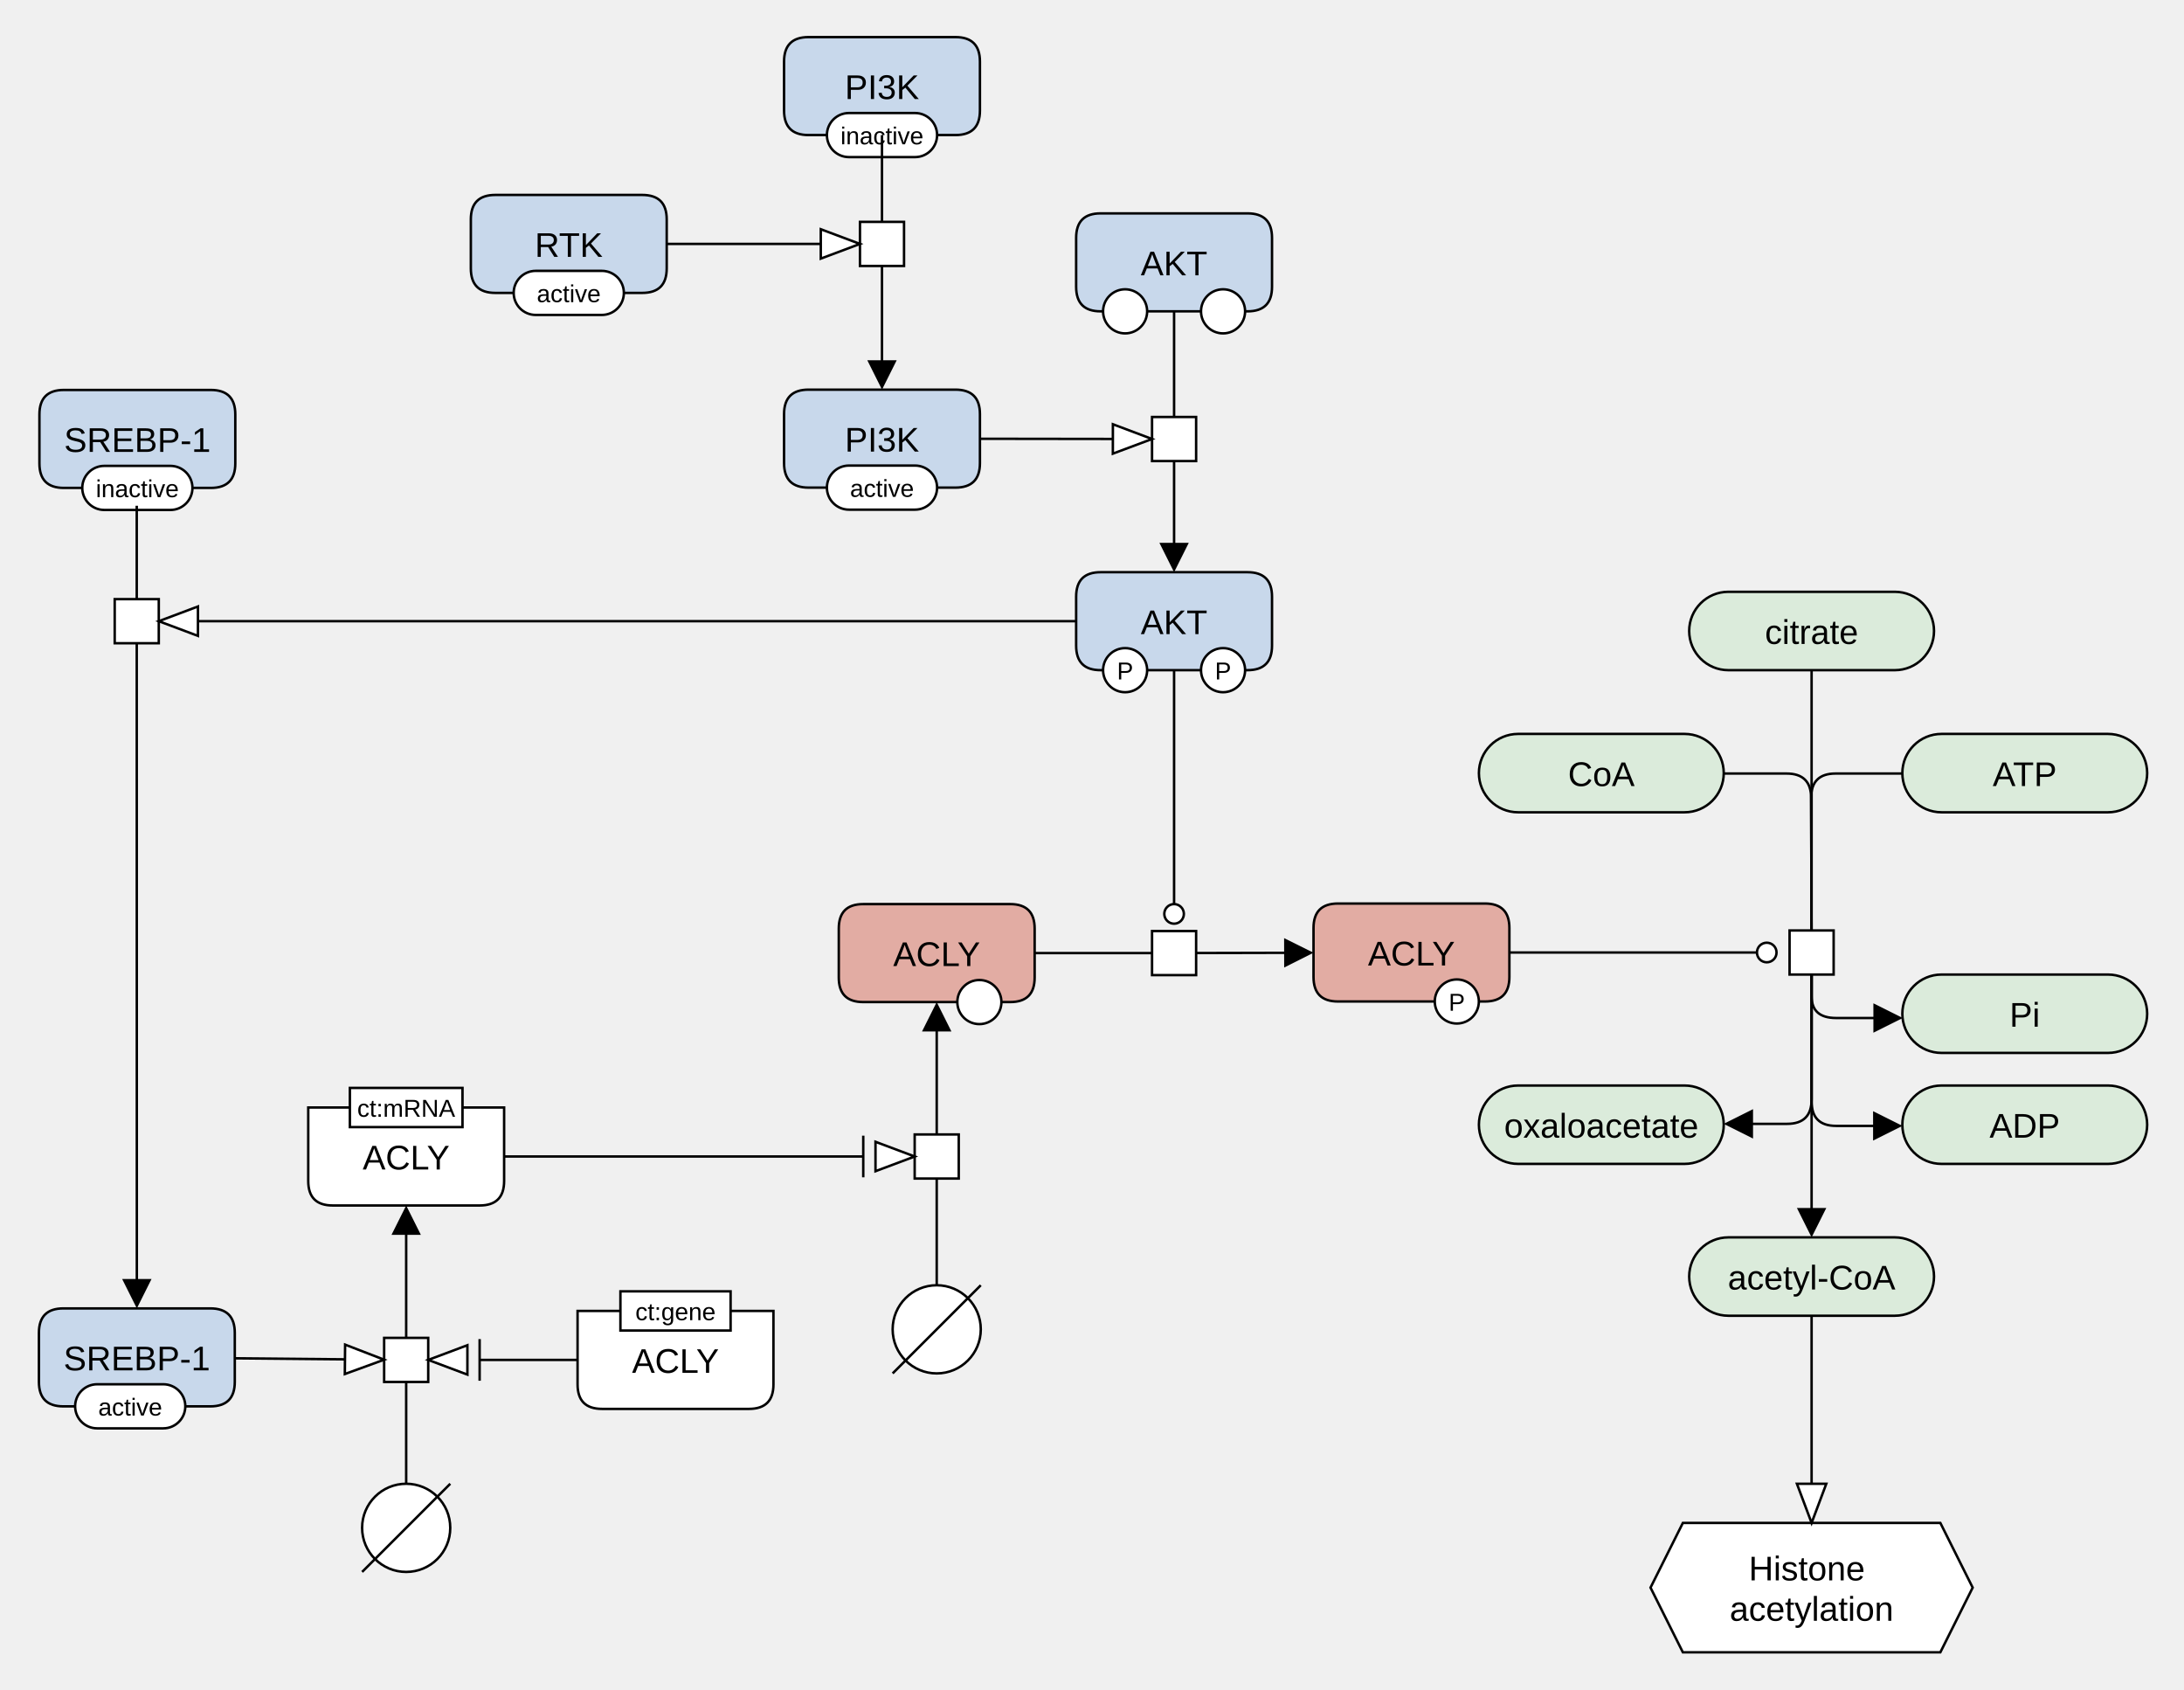
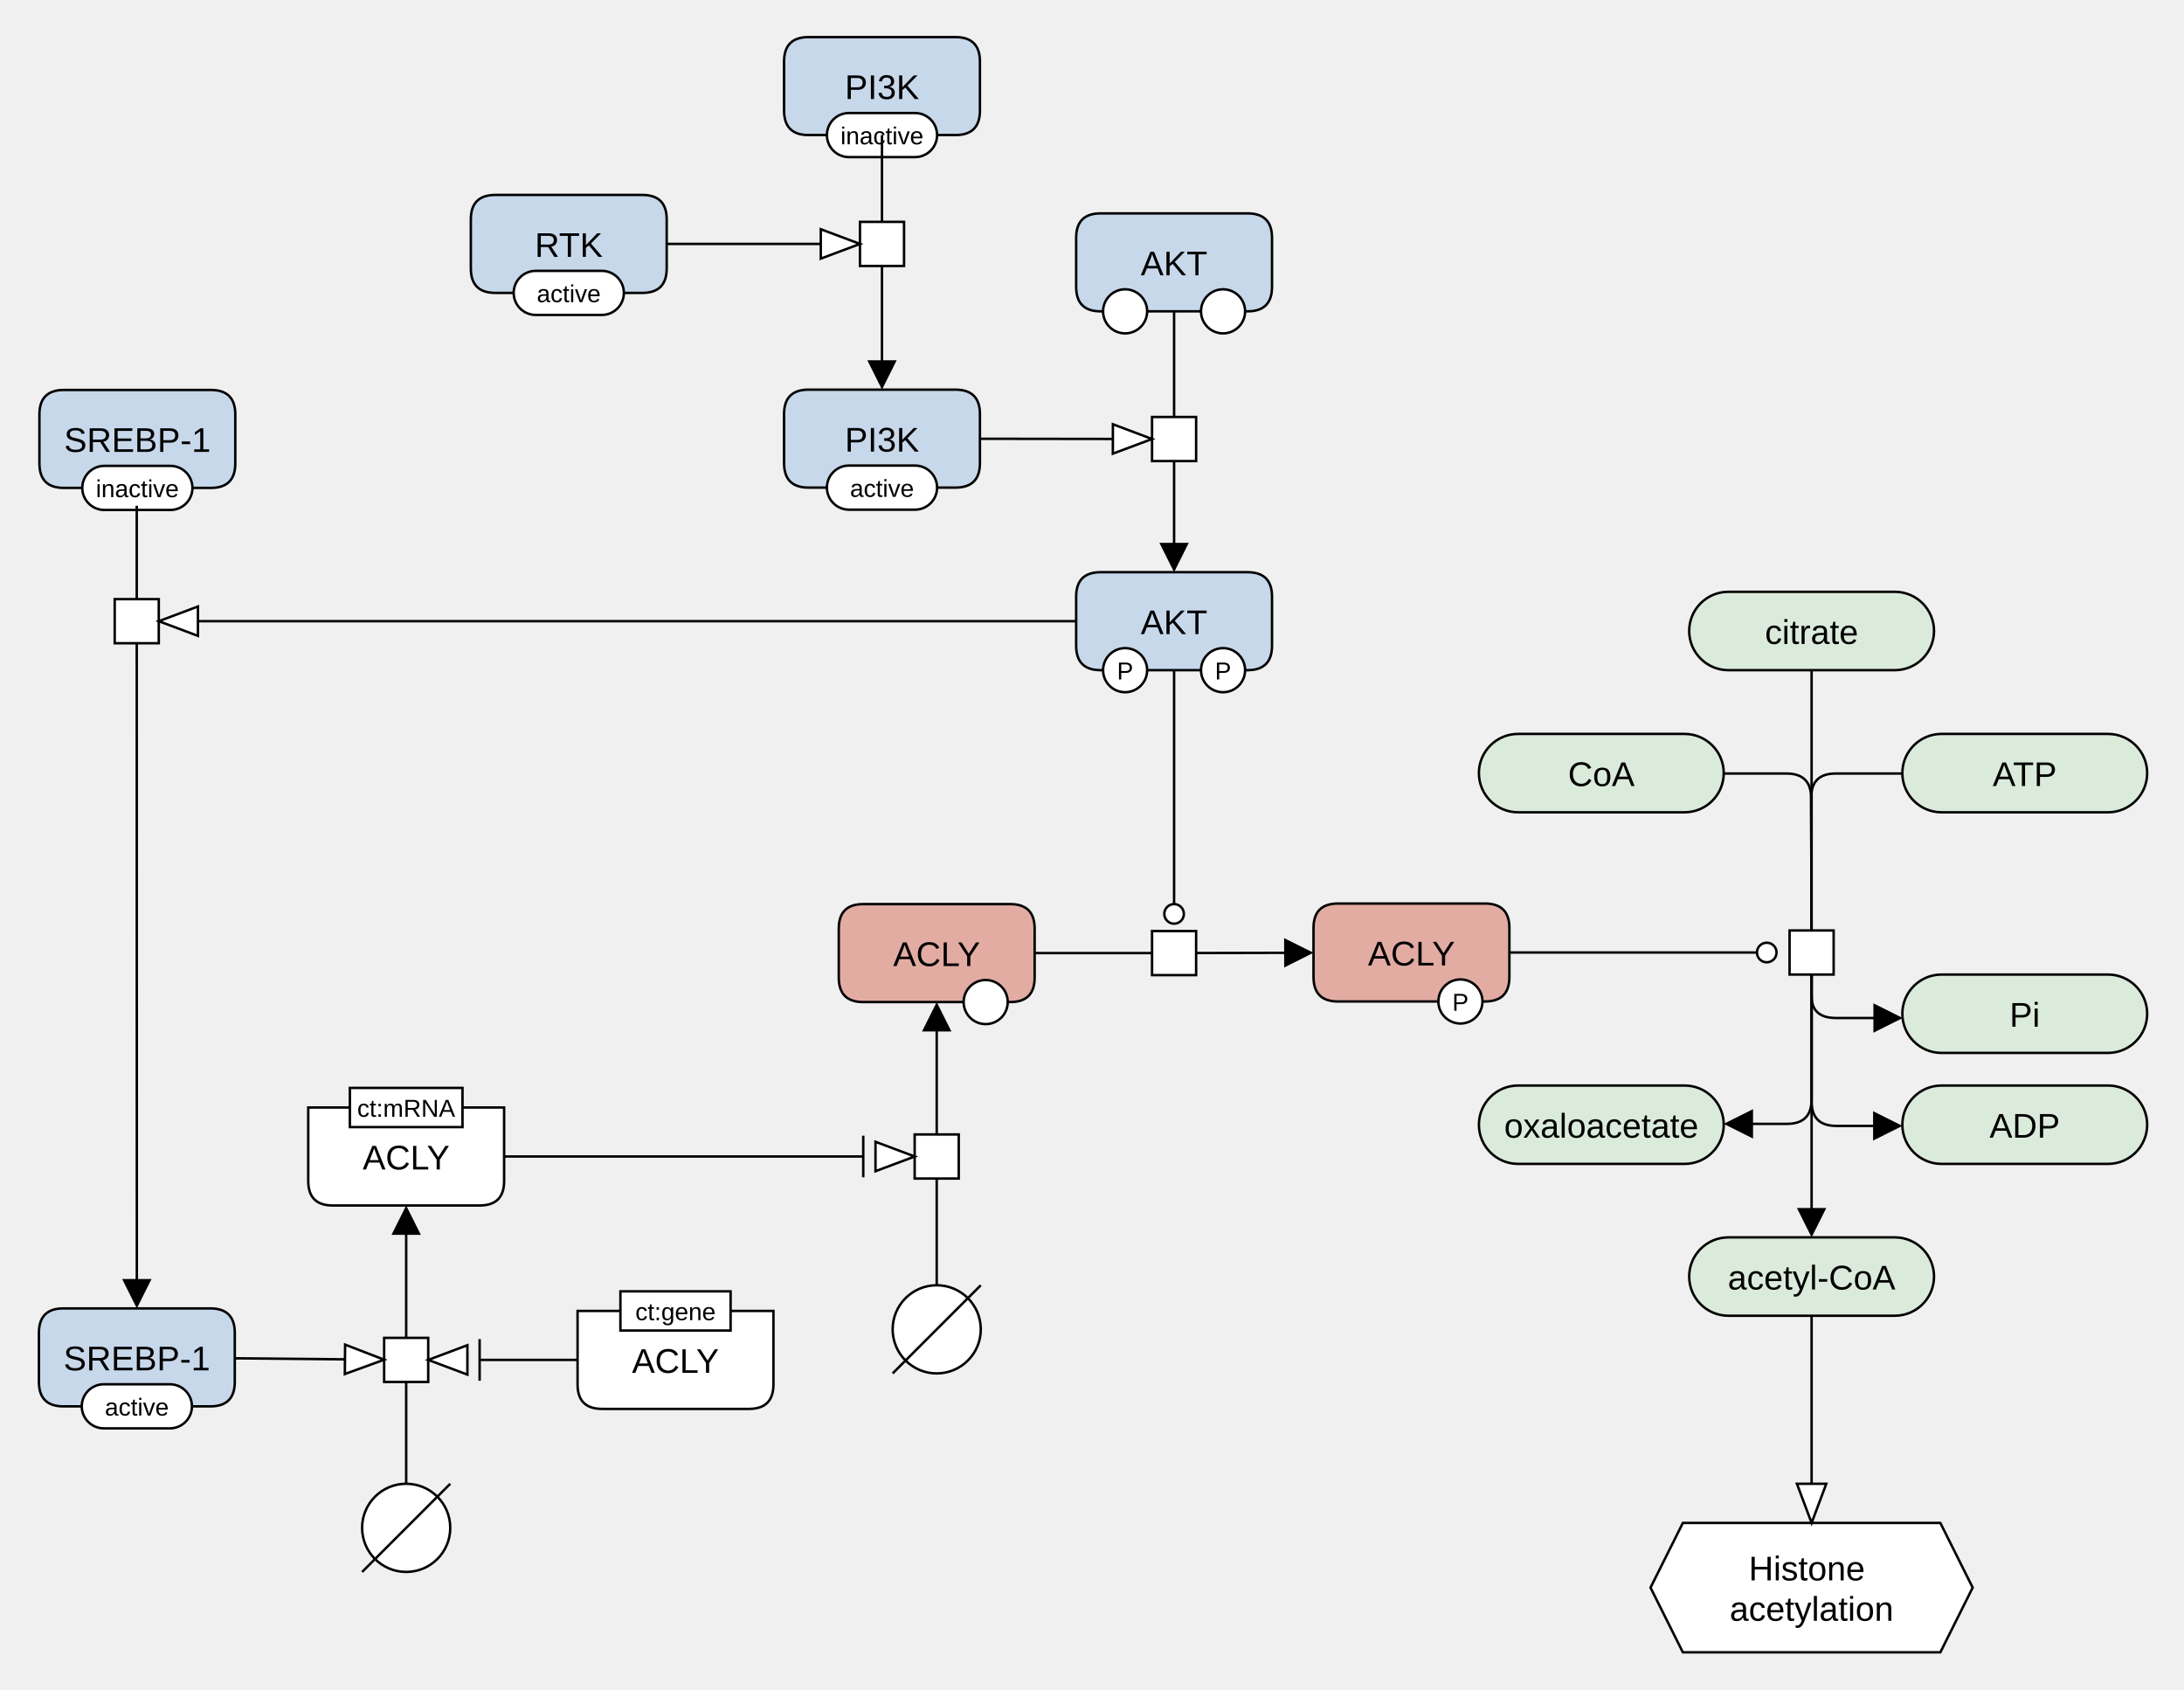
<svg xmlns="http://www.w3.org/2000/svg" width="892" height="690" viewBox="0 0 892 690" stroke-linecap="butt" stroke-miterlimit="10">
  <g transform="translate(884,230)">
    <path d="M-194.096 27.64 C-194.096 18.803 -186.933 11.64 -178.096 11.64 L-110.096 11.64 C-101.26 11.64 -94.096 18.803 -94.096 27.64 L-94.096 27.64 C-94.096 36.477 -101.26 43.64 -110.096 43.64 L-178.096 43.64 C-186.933 43.64 -194.096 36.477 -194.096 27.64 Z" fill="#DBEBDB" stroke="none" />
    <path d="M-194.096 27.64 C-194.096 18.803 -186.933 11.64 -178.096 11.64 L-110.096 11.64 C-101.26 11.64 -94.096 18.803 -94.096 27.64 L-94.096 27.64 C-94.096 36.477 -101.26 43.64 -110.096 43.64 L-178.096 43.64 C-186.933 43.64 -194.096 36.477 -194.096 27.64 Z" fill="none" stroke="#000000" />
    <text x="-144.096" y="32.931" text-anchor="middle" font-family="'Dialog', Arial, Helvetica, sans-serif" font-size="14" fill="#000000" stroke="none" xml:space="preserve">citrate</text>
    <path d="M-194.096 291.235 C-194.096 282.399 -186.933 275.235 -178.096 275.235 L-110.096 275.235 C-101.26 275.235 -94.096 282.399 -94.096 291.235 L-94.096 291.235 C-94.096 300.072 -101.26 307.235 -110.096 307.235 L-178.096 307.235 C-186.933 307.235 -194.096 300.072 -194.096 291.235 Z" fill="#DBEBDB" stroke="none" />
    <path d="M-194.096 291.235 C-194.096 282.399 -186.933 275.235 -178.096 275.235 L-110.096 275.235 C-101.26 275.235 -94.096 282.399 -94.096 291.235 L-94.096 291.235 C-94.096 300.072 -101.26 307.235 -110.096 307.235 L-178.096 307.235 C-186.933 307.235 -194.096 300.072 -194.096 291.235 Z" fill="none" stroke="#000000" />
    <text x="-144.096" y="296.527" text-anchor="middle" font-family="'Dialog', Arial, Helvetica, sans-serif" font-size="14" fill="#000000" stroke="none" xml:space="preserve">acetyl-CoA</text>
    <path d="M-279.979 229.235 C-279.979 220.399 -272.816 213.235 -263.979 213.235 L-195.979 213.235 C-187.142 213.235 -179.979 220.399 -179.979 229.235 L-179.979 229.235 C-179.979 238.072 -187.142 245.235 -195.979 245.235 L-263.979 245.235 C-272.816 245.235 -279.979 238.072 -279.979 229.235 Z" fill="#DBEBDB" stroke="none" />
    <path d="M-279.979 229.235 C-279.979 220.399 -272.816 213.235 -263.979 213.235 L-195.979 213.235 C-187.142 213.235 -179.979 220.399 -179.979 229.235 L-179.979 229.235 C-179.979 238.072 -187.142 245.235 -195.979 245.235 L-263.979 245.235 C-272.816 245.235 -279.979 238.072 -279.979 229.235 Z" fill="none" stroke="#000000" />
    <text x="-229.979" y="234.527" text-anchor="middle" font-family="'Dialog', Arial, Helvetica, sans-serif" font-size="14" fill="#000000" stroke="none" xml:space="preserve">oxaloacetate</text>
    <path d="M-153.096 149.922 L-135.096 149.922 L-135.096 167.922 L-153.096 167.922 Z" fill="#FFFFFF" stroke="none" />
    <path d="M-153.096 149.922 L-135.096 149.922 L-135.096 167.922 L-153.096 167.922 Z" fill="none" stroke="#000000" />
    <path d="M-347.527 148.922 Q-347.527 138.922 -337.527 138.922 L-277.527 138.922 Q-267.527 138.922 -267.527 148.922 L-267.527 168.922 Q-267.527 178.922 -277.527 178.922 L-337.527 178.922 Q-347.527 178.922 -347.527 168.922 Z" fill="#E2ACA3" stroke="none" />
    <path d="M-347.527 148.922 Q-347.527 138.922 -337.527 138.922 L-277.527 138.922 Q-267.527 138.922 -267.527 148.922 L-267.527 168.922 Q-267.527 178.922 -277.527 178.922 L-337.527 178.922 Q-347.527 178.922 -347.527 168.922 Z" fill="none" stroke="#000000" />
    <text x="-307.527" y="164.213" text-anchor="middle" font-family="'Dialog', Arial, Helvetica, sans-serif" font-size="14" fill="#000000" stroke="none" xml:space="preserve">ACLY</text>
-     <path d="M-298 178.922 C-298 173.951 -293.971 169.922 -289 169.922 L-289 169.922 C-284.029 169.922 -280 173.951 -280 178.922 L-280 178.922 C-280 183.893 -284.029 187.922 -289 187.922 L-289 187.922 C-293.971 187.922 -298 183.893 -298 178.922 Z" fill="#FFFFFF" stroke="none" />
-     <path d="M-298 178.922 C-298 173.951 -293.971 169.922 -289 169.922 L-289 169.922 C-284.029 169.922 -280 173.951 -280 178.922 L-280 178.922 C-280 183.893 -284.029 187.922 -289 187.922 L-289 187.922 C-293.971 187.922 -298 183.893 -298 178.922 Z" fill="none" stroke="#000000" />
-     <text x="-289" y="182.701" text-anchor="middle" font-family="'Dialog', Arial, Helvetica, sans-serif" font-size="10" fill="#000000" stroke="none" xml:space="preserve">P</text>
+     <path d="M-296.527 178.922 C-296.527 173.951 -292.498 169.922 -287.527 169.922 L-287.527 169.922 C-282.556 169.922 -278.527 173.951 -278.527 178.922 L-278.527 178.922 C-278.527 183.893 -282.556 187.922 -287.527 187.922 L-287.527 187.922 C-292.498 187.922 -296.527 183.893 -296.527 178.922 Z" fill="#FFFFFF" stroke="none" />
+     <path d="M-296.527 178.922 C-296.527 173.951 -292.498 169.922 -287.527 169.922 L-287.527 169.922 C-282.556 169.922 -278.527 173.951 -278.527 178.922 L-278.527 178.922 C-278.527 183.893 -282.556 187.922 -287.527 187.922 L-287.527 187.922 C-292.498 187.922 -296.527 183.893 -296.527 178.922 Z" fill="none" stroke="#000000" />
+     <text x="-287.527" y="182.701" text-anchor="middle" font-family="'Dialog', Arial, Helvetica, sans-serif" font-size="10" fill="#000000" stroke="none" xml:space="preserve">P</text>
    <path d="M-541.423 149.157 Q-541.423 139.157 -531.423 139.157 L-471.423 139.157 Q-461.423 139.157 -461.423 149.157 L-461.423 169.157 Q-461.423 179.157 -471.423 179.157 L-531.423 179.157 Q-541.423 179.157 -541.423 169.157 Z" fill="#E2ACA3" stroke="none" />
    <path d="M-541.423 149.157 Q-541.423 139.157 -531.423 139.157 L-471.423 139.157 Q-461.423 139.157 -461.423 149.157 L-461.423 169.157 Q-461.423 179.157 -471.423 179.157 L-531.423 179.157 Q-541.423 179.157 -541.423 169.157 Z" fill="none" stroke="#000000" />
    <text x="-501.423" y="164.448" text-anchor="middle" font-family="'Dialog', Arial, Helvetica, sans-serif" font-size="14" fill="#000000" stroke="none" xml:space="preserve">ACLY</text>
-     <path d="M-493 179.157 C-493 174.186 -488.971 170.157 -484 170.157 L-484 170.157 C-479.029 170.157 -475 174.186 -475 179.157 L-475 179.157 C-475 184.128 -479.029 188.157 -484 188.157 L-484 188.157 C-488.971 188.157 -493 184.128 -493 179.157 Z" fill="#FFFFFF" stroke="none" />
-     <path d="M-493 179.157 C-493 174.186 -488.971 170.157 -484 170.157 L-484 170.157 C-479.029 170.157 -475 174.186 -475 179.157 L-475 179.157 C-475 184.128 -479.029 188.157 -484 188.157 L-484 188.157 C-488.971 188.157 -493 184.128 -493 179.157 Z" fill="none" stroke="#000000" />
+     <path d="M-490.423 179.157 C-490.423 174.186 -486.394 170.157 -481.423 170.157 L-481.423 170.157 C-476.453 170.157 -472.423 174.186 -472.423 179.157 L-472.423 179.157 C-472.423 184.128 -476.453 188.157 -481.423 188.157 L-481.423 188.157 C-486.394 188.157 -490.423 184.128 -490.423 179.157 Z" fill="#FFFFFF" stroke="none" />
+     <path d="M-490.423 179.157 C-490.423 174.186 -486.394 170.157 -481.423 170.157 L-481.423 170.157 C-476.453 170.157 -472.423 174.186 -472.423 179.157 L-472.423 179.157 C-472.423 184.128 -476.453 188.157 -481.423 188.157 L-481.423 188.157 C-486.394 188.157 -490.423 184.128 -490.423 179.157 Z" fill="none" stroke="#000000" />
    <path d="M-413.475 150.157 L-395.475 150.157 L-395.475 168.157 L-413.475 168.157 Z" fill="#FFFFFF" stroke="none" />
    <path d="M-413.475 150.157 L-395.475 150.157 L-395.475 168.157 L-413.475 168.157 Z" fill="none" stroke="#000000" />
    <path d="M-444.475 13.64 Q-444.475 3.64 -434.475 3.64 L-374.475 3.64 Q-364.475 3.64 -364.475 13.64 L-364.475 33.64 Q-364.475 43.64 -374.475 43.64 L-434.475 43.64 Q-444.475 43.64 -444.475 33.64 Z" fill="#C8D8EB" stroke="none" />
    <path d="M-444.475 13.64 Q-444.475 3.64 -434.475 3.64 L-374.475 3.64 Q-364.475 3.64 -364.475 13.64 L-364.475 33.64 Q-364.475 43.64 -374.475 43.64 L-434.475 43.64 Q-444.475 43.64 -444.475 33.64 Z" fill="none" stroke="#000000" />
    <text x="-404.475" y="28.931" text-anchor="middle" font-family="'Dialog', Arial, Helvetica, sans-serif" font-size="14" fill="#000000" stroke="none" xml:space="preserve">AKT</text>
    <path d="M-433.475 43.64 C-433.475 38.669 -429.446 34.64 -424.475 34.64 L-424.475 34.64 C-419.505 34.64 -415.475 38.669 -415.475 43.64 L-415.475 43.64 C-415.475 48.611 -419.505 52.64 -424.475 52.64 L-424.475 52.64 C-429.446 52.64 -433.475 48.611 -433.475 43.64 Z" fill="#FFFFFF" stroke="none" />
    <path d="M-433.475 43.64 C-433.475 38.669 -429.446 34.64 -424.475 34.64 L-424.475 34.64 C-419.505 34.64 -415.475 38.669 -415.475 43.64 L-415.475 43.64 C-415.475 48.611 -419.505 52.64 -424.475 52.64 L-424.475 52.64 C-429.446 52.64 -433.475 48.611 -433.475 43.64 Z" fill="none" stroke="#000000" />
    <text x="-424.475" y="47.42" text-anchor="middle" font-family="'Dialog', Arial, Helvetica, sans-serif" font-size="10" fill="#000000" stroke="none" xml:space="preserve">P</text>
    <path d="M-393.475 43.64 C-393.475 38.669 -389.446 34.64 -384.475 34.64 L-384.475 34.64 C-379.505 34.64 -375.475 38.669 -375.475 43.64 L-375.475 43.64 C-375.475 48.611 -379.505 52.64 -384.475 52.64 L-384.475 52.64 C-389.446 52.64 -393.475 48.611 -393.475 43.64 Z" fill="#FFFFFF" stroke="none" />
    <path d="M-393.475 43.64 C-393.475 38.669 -389.446 34.64 -384.475 34.64 L-384.475 34.64 C-379.505 34.64 -375.475 38.669 -375.475 43.64 L-375.475 43.64 C-375.475 48.611 -379.505 52.64 -384.475 52.64 L-384.475 52.64 C-389.446 52.64 -393.475 48.611 -393.475 43.64 Z" fill="none" stroke="#000000" />
    <text x="-384.475" y="47.42" text-anchor="middle" font-family="'Dialog', Arial, Helvetica, sans-serif" font-size="10" fill="#000000" stroke="none" xml:space="preserve">P</text>
    <path d="M-444.475 -132.876 Q-444.475 -142.876 -434.475 -142.876 L-374.475 -142.876 Q-364.475 -142.876 -364.475 -132.876 L-364.475 -112.876 Q-364.475 -102.876 -374.475 -102.876 L-434.475 -102.876 Q-444.475 -102.876 -444.475 -112.876 Z" fill="#C8D8EB" stroke="none" />
    <path d="M-444.475 -132.876 Q-444.475 -142.876 -434.475 -142.876 L-374.475 -142.876 Q-364.475 -142.876 -364.475 -132.876 L-364.475 -112.876 Q-364.475 -102.876 -374.475 -102.876 L-434.475 -102.876 Q-444.475 -102.876 -444.475 -112.876 Z" fill="none" stroke="#000000" />
    <text x="-404.475" y="-117.585" text-anchor="middle" font-family="'Dialog', Arial, Helvetica, sans-serif" font-size="14" fill="#000000" stroke="none" xml:space="preserve">AKT</text>
    <path d="M-433.475 -102.876 C-433.475 -107.847 -429.446 -111.876 -424.475 -111.876 L-424.475 -111.876 C-419.505 -111.876 -415.475 -107.847 -415.475 -102.876 L-415.475 -102.876 C-415.475 -97.906 -419.505 -93.876 -424.475 -93.876 L-424.475 -93.876 C-429.446 -93.876 -433.475 -97.906 -433.475 -102.876 Z" fill="#FFFFFF" stroke="none" />
    <path d="M-433.475 -102.876 C-433.475 -107.847 -429.446 -111.876 -424.475 -111.876 L-424.475 -111.876 C-419.505 -111.876 -415.475 -107.847 -415.475 -102.876 L-415.475 -102.876 C-415.475 -97.906 -419.505 -93.876 -424.475 -93.876 L-424.475 -93.876 C-429.446 -93.876 -433.475 -97.906 -433.475 -102.876 Z" fill="none" stroke="#000000" />
    <path d="M-393.475 -102.876 C-393.475 -107.847 -389.446 -111.876 -384.475 -111.876 L-384.475 -111.876 C-379.505 -111.876 -375.475 -107.847 -375.475 -102.876 L-375.475 -102.876 C-375.475 -97.906 -379.505 -93.876 -384.475 -93.876 L-384.475 -93.876 C-389.446 -93.876 -393.475 -97.906 -393.475 -102.876 Z" fill="#FFFFFF" stroke="none" />
    <path d="M-393.475 -102.876 C-393.475 -107.847 -389.446 -111.876 -384.475 -111.876 L-384.475 -111.876 C-379.505 -111.876 -375.475 -107.847 -375.475 -102.876 L-375.475 -102.876 C-375.475 -97.906 -379.505 -93.876 -384.475 -93.876 L-384.475 -93.876 C-389.446 -93.876 -393.475 -97.906 -393.475 -102.876 Z" fill="none" stroke="#000000" />
    <path d="M-413.475 -59.739 L-395.475 -59.739 L-395.475 -41.739 L-413.475 -41.739 Z" fill="#FFFFFF" stroke="none" />
    <path d="M-413.475 -59.739 L-395.475 -59.739 L-395.475 -41.739 L-413.475 -41.739 Z" fill="none" stroke="#000000" />
    <path d="M-107.038 85.671 C-107.038 76.834 -99.874 69.671 -91.038 69.671 L-23.038 69.671 C-14.201 69.671 -7.038 76.834 -7.038 85.671 L-7.038 85.671 C-7.038 94.507 -14.201 101.671 -23.038 101.671 L-91.038 101.671 C-99.874 101.671 -107.038 94.507 -107.038 85.671 Z" fill="#DBEBDB" stroke="none" />
    <path d="M-107.038 85.671 C-107.038 76.834 -99.874 69.671 -91.038 69.671 L-23.038 69.671 C-14.201 69.671 -7.038 76.834 -7.038 85.671 L-7.038 85.671 C-7.038 94.507 -14.201 101.671 -23.038 101.671 L-91.038 101.671 C-99.874 101.671 -107.038 94.507 -107.038 85.671 Z" fill="none" stroke="#000000" />
    <text x="-57.038" y="90.962" text-anchor="middle" font-family="'Dialog', Arial, Helvetica, sans-serif" font-size="14" fill="#000000" stroke="none" xml:space="preserve">ATP</text>
    <path d="M-107.038 229.235 C-107.038 220.399 -99.874 213.235 -91.038 213.235 L-23.038 213.235 C-14.201 213.235 -7.038 220.399 -7.038 229.235 L-7.038 229.235 C-7.038 238.072 -14.201 245.235 -23.038 245.235 L-91.038 245.235 C-99.874 245.235 -107.038 238.072 -107.038 229.235 Z" fill="#DBEBDB" stroke="none" />
    <path d="M-107.038 229.235 C-107.038 220.399 -99.874 213.235 -91.038 213.235 L-23.038 213.235 C-14.201 213.235 -7.038 220.399 -7.038 229.235 L-7.038 229.235 C-7.038 238.072 -14.201 245.235 -23.038 245.235 L-91.038 245.235 C-99.874 245.235 -107.038 238.072 -107.038 229.235 Z" fill="none" stroke="#000000" />
    <text x="-57.038" y="234.527" text-anchor="middle" font-family="'Dialog', Arial, Helvetica, sans-serif" font-size="14" fill="#000000" stroke="none" xml:space="preserve">ADP</text>
    <path d="M-107.038 183.922 C-107.038 175.085 -99.874 167.922 -91.038 167.922 L-23.038 167.922 C-14.201 167.922 -7.038 175.085 -7.038 183.922 L-7.038 183.922 C-7.038 192.759 -14.201 199.922 -23.038 199.922 L-91.038 199.922 C-99.874 199.922 -107.038 192.759 -107.038 183.922 Z" fill="#DBEBDB" stroke="none" />
    <path d="M-107.038 183.922 C-107.038 175.085 -99.874 167.922 -91.038 167.922 L-23.038 167.922 C-14.201 167.922 -7.038 175.085 -7.038 183.922 L-7.038 183.922 C-7.038 192.759 -14.201 199.922 -23.038 199.922 L-91.038 199.922 C-99.874 199.922 -107.038 192.759 -107.038 183.922 Z" fill="none" stroke="#000000" />
    <text x="-57.038" y="189.213" text-anchor="middle" font-family="'Dialog', Arial, Helvetica, sans-serif" font-size="14" fill="#000000" stroke="none" xml:space="preserve">Pi</text>
    <path d="M-196.684 391.841 L-91.508 391.841 L-78.306 418.245 L-91.508 444.65 L-196.684 444.65 L-209.887 418.245 Z" fill="#FFFFFF" stroke="none" />
    <path d="M-196.684 391.841 L-91.508 391.841 L-78.306 418.245 L-91.508 444.65 L-196.684 444.65 L-209.887 418.245 Z" fill="none" stroke="#000000" />
    <text x="-144.096" y="415.293" text-anchor="middle" font-family="'Dialog', Arial, Helvetica, sans-serif" font-size="14" fill="#000000" stroke="none" xml:space="preserve">Histone </text>
    <text x="-144.096" y="431.781" text-anchor="middle" font-family="'Dialog', Arial, Helvetica, sans-serif" font-size="14" fill="#000000" stroke="none" xml:space="preserve">acetylation</text>
    <path d="M-563.771 -60.901 Q-563.771 -70.901 -553.771 -70.901 L-493.771 -70.901 Q-483.771 -70.901 -483.771 -60.901 L-483.771 -40.901 Q-483.771 -30.901 -493.771 -30.901 L-553.771 -30.901 Q-563.771 -30.901 -563.771 -40.901 Z" fill="#C8D8EB" stroke="none" />
    <path d="M-563.771 -60.901 Q-563.771 -70.901 -553.771 -70.901 L-493.771 -70.901 Q-483.771 -70.901 -483.771 -60.901 L-483.771 -40.901 Q-483.771 -30.901 -493.771 -30.901 L-553.771 -30.901 Q-563.771 -30.901 -563.771 -40.901 Z" fill="none" stroke="#000000" />
    <text x="-523.771" y="-45.61" text-anchor="middle" font-family="'Dialog', Arial, Helvetica, sans-serif" font-size="14" fill="#000000" stroke="none" xml:space="preserve">PI3K</text>
    <path d="M-546.271 -30.901 C-546.271 -35.872 -542.242 -39.901 -537.271 -39.901 L-510.271 -39.901 C-505.301 -39.901 -501.271 -35.872 -501.271 -30.901 L-501.271 -30.901 C-501.271 -25.931 -505.301 -21.901 -510.271 -21.901 L-537.271 -21.901 C-542.242 -21.901 -546.271 -25.931 -546.271 -30.901 Z" fill="#FFFFFF" stroke="none" />
    <path d="M-546.271 -30.901 C-546.271 -35.872 -542.242 -39.901 -537.271 -39.901 L-510.271 -39.901 C-505.301 -39.901 -501.271 -35.872 -501.271 -30.901 L-501.271 -30.901 C-501.271 -25.931 -505.301 -21.901 -510.271 -21.901 L-537.271 -21.901 C-542.242 -21.901 -546.271 -25.931 -546.271 -30.901 Z" fill="none" stroke="#000000" />
    <text x="-523.771" y="-27.122" text-anchor="middle" font-family="'Dialog', Arial, Helvetica, sans-serif" font-size="10" fill="#000000" stroke="none" xml:space="preserve">active</text>
    <path d="M-519.423 312.784 C-519.423 302.842 -511.365 294.784 -501.423 294.784 L-501.423 294.784 C-491.482 294.784 -483.423 302.842 -483.423 312.784 L-483.423 312.784 C-483.423 322.725 -491.482 330.784 -501.423 330.784 L-501.423 330.784 C-511.365 330.784 -519.423 322.725 -519.423 312.784 Z" fill="#FFFFFF" stroke="none" />
    <path d="M-519.423 312.784 C-519.423 302.842 -511.365 294.784 -501.423 294.784 L-501.423 294.784 C-491.482 294.784 -483.423 302.842 -483.423 312.784 L-483.423 312.784 C-483.423 322.725 -491.482 330.784 -501.423 330.784 L-501.423 330.784 C-511.365 330.784 -519.423 322.725 -519.423 312.784 Z" fill="none" stroke="#000000" />
    <path d="M-519.423 330.784 L-483.423 294.784" fill="none" stroke="#000000" />
    <path d="M-510.423 233.214 L-492.423 233.214 L-492.423 251.214 L-510.423 251.214 Z" fill="#FFFFFF" stroke="none" />
    <path d="M-510.423 233.214 L-492.423 233.214 L-492.423 251.214 L-510.423 251.214 Z" fill="none" stroke="#000000" />
    <path d="M-758.105 222.214 L-678.105 222.214 L-678.105 252.214 Q-678.105 262.214 -688.105 262.214 L-748.105 262.214 Q-758.105 262.214 -758.105 252.214 Z" fill="#FFFFFF" stroke="none" />
    <path d="M-758.105 222.214 L-678.105 222.214 L-678.105 252.214 Q-678.105 262.214 -688.105 262.214 L-748.105 262.214 Q-758.105 262.214 -758.105 252.214 Z" fill="none" stroke="#000000" />
    <text x="-718.105" y="247.506" text-anchor="middle" font-family="'Dialog', Arial, Helvetica, sans-serif" font-size="14" fill="#000000" stroke="none" xml:space="preserve">ACLY</text>
    <path d="M-741.105 214.214 L-695.105 214.214 L-695.105 230.214 L-741.105 230.214 Z" fill="#FFFFFF" stroke="none" />
    <path d="M-741.105 214.214 L-695.105 214.214 L-695.105 230.214 L-741.105 230.214 Z" fill="none" stroke="#000000" />
    <text x="-718.105" y="225.994" text-anchor="middle" font-family="'Dialog', Arial, Helvetica, sans-serif" font-size="10" fill="#000000" stroke="none" xml:space="preserve">ct:mRNA</text>
    <path d="M-736.105 393.841 C-736.105 383.9 -728.047 375.841 -718.105 375.841 L-718.105 375.841 C-708.164 375.841 -700.105 383.9 -700.105 393.841 L-700.105 393.841 C-700.105 403.782 -708.164 411.841 -718.105 411.841 L-718.105 411.841 C-728.047 411.841 -736.105 403.782 -736.105 393.841 Z" fill="#FFFFFF" stroke="none" />
    <path d="M-736.105 393.841 C-736.105 383.9 -728.047 375.841 -718.105 375.841 L-718.105 375.841 C-708.164 375.841 -700.105 383.9 -700.105 393.841 L-700.105 393.841 C-700.105 403.782 -708.164 411.841 -718.105 411.841 L-718.105 411.841 C-728.047 411.841 -736.105 403.782 -736.105 393.841 Z" fill="none" stroke="#000000" />
    <path d="M-736.105 411.841 L-700.105 375.841" fill="none" stroke="#000000" />
    <path d="M-727.105 316.272 L-709.105 316.272 L-709.105 334.272 L-727.105 334.272 Z" fill="#FFFFFF" stroke="none" />
    <path d="M-727.105 316.272 L-709.105 316.272 L-709.105 334.272 L-727.105 334.272 Z" fill="none" stroke="#000000" />
    <path d="M-648.105 305.272 L-568.105 305.272 L-568.105 335.272 Q-568.105 345.272 -578.105 345.272 L-638.105 345.272 Q-648.105 345.272 -648.105 335.272 Z" fill="#FFFFFF" stroke="none" />
    <path d="M-648.105 305.272 L-568.105 305.272 L-568.105 335.272 Q-568.105 345.272 -578.105 345.272 L-638.105 345.272 Q-648.105 345.272 -648.105 335.272 Z" fill="none" stroke="#000000" />
    <text x="-608.105" y="330.563" text-anchor="middle" font-family="'Dialog', Arial, Helvetica, sans-serif" font-size="14" fill="#000000" stroke="none" xml:space="preserve">ACLY</text>
    <path d="M-630.605 297.272 L-585.605 297.272 L-585.605 313.272 L-630.605 313.272 Z" fill="#FFFFFF" stroke="none" />
    <path d="M-630.605 297.272 L-585.605 297.272 L-585.605 313.272 L-630.605 313.272 Z" fill="none" stroke="#000000" />
    <text x="-608.105" y="309.051" text-anchor="middle" font-family="'Dialog', Arial, Helvetica, sans-serif" font-size="10" fill="#000000" stroke="none" xml:space="preserve">ct:gene</text>
    <path d="M-868.105 314.24 Q-868.105 304.24 -858.105 304.24 L-798.105 304.24 Q-788.105 304.24 -788.105 314.24 L-788.105 334.24 Q-788.105 344.24 -798.105 344.24 L-858.105 344.24 Q-868.105 344.24 -868.105 334.24 Z" fill="#C8D8EB" stroke="none" />
    <path d="M-868.105 314.24 Q-868.105 304.24 -858.105 304.24 L-798.105 304.24 Q-788.105 304.24 -788.105 314.24 L-788.105 334.24 Q-788.105 344.24 -798.105 344.24 L-858.105 344.24 Q-868.105 344.24 -868.105 334.24 Z" fill="none" stroke="#000000" />
    <text x="-828.105" y="329.531" text-anchor="middle" font-family="'Dialog', Arial, Helvetica, sans-serif" font-size="14" fill="#000000" stroke="none" xml:space="preserve">SREBP-1</text>
-     <path d="M-853.315 344.214 C-853.315 339.243 -849.286 335.214 -844.315 335.214 L-817.315 335.214 C-812.345 335.214 -808.315 339.243 -808.315 344.214 L-808.315 344.214 C-808.315 349.184 -812.345 353.214 -817.315 353.214 L-844.315 353.214 C-849.286 353.214 -853.315 349.184 -853.315 344.214 Z" fill="#FFFFFF" stroke="none" />
-     <path d="M-853.315 344.214 C-853.315 339.243 -849.286 335.214 -844.315 335.214 L-817.315 335.214 C-812.345 335.214 -808.315 339.243 -808.315 344.214 L-808.315 344.214 C-808.315 349.184 -812.345 353.214 -817.315 353.214 L-844.315 353.214 C-849.286 353.214 -853.315 349.184 -853.315 344.214 Z" fill="none" stroke="#000000" />
-     <text x="-830.815" y="347.993" text-anchor="middle" font-family="'Dialog', Arial, Helvetica, sans-serif" font-size="10" fill="#000000" stroke="none" xml:space="preserve">active</text>
+     <path d="M-850.605 344.214 C-850.605 339.243 -846.576 335.214 -841.605 335.214 L-814.605 335.214 C-809.635 335.214 -805.605 339.243 -805.605 344.214 L-805.605 344.214 C-805.605 349.184 -809.635 353.214 -814.605 353.214 L-841.605 353.214 C-846.576 353.214 -850.605 349.184 -850.605 344.214 Z" fill="#FFFFFF" stroke="none" />
+     <path d="M-850.605 344.214 C-850.605 339.243 -846.576 335.214 -841.605 335.214 L-814.605 335.214 C-809.635 335.214 -805.605 339.243 -805.605 344.214 L-805.605 344.214 C-805.605 349.184 -809.635 353.214 -814.605 353.214 L-841.605 353.214 C-846.576 353.214 -850.605 349.184 -850.605 344.214 Z" fill="none" stroke="#000000" />
+     <text x="-828.105" y="347.993" text-anchor="middle" font-family="'Dialog', Arial, Helvetica, sans-serif" font-size="10" fill="#000000" stroke="none" xml:space="preserve">active</text>
    <path d="M-691.699 -140.405 Q-691.699 -150.405 -681.699 -150.405 L-621.699 -150.405 Q-611.699 -150.405 -611.699 -140.405 L-611.699 -120.405 Q-611.699 -110.405 -621.699 -110.405 L-681.699 -110.405 Q-691.699 -110.405 -691.699 -120.405 Z" fill="#C8D8EB" stroke="none" />
    <path d="M-691.699 -140.405 Q-691.699 -150.405 -681.699 -150.405 L-621.699 -150.405 Q-611.699 -150.405 -611.699 -140.405 L-611.699 -120.405 Q-611.699 -110.405 -621.699 -110.405 L-681.699 -110.405 Q-691.699 -110.405 -691.699 -120.405 Z" fill="none" stroke="#000000" />
    <text x="-651.699" y="-125.114" text-anchor="middle" font-family="'Dialog', Arial, Helvetica, sans-serif" font-size="14" fill="#000000" stroke="none" xml:space="preserve">RTK</text>
    <path d="M-674.199 -110.405 C-674.199 -115.376 -670.17 -119.405 -665.199 -119.405 L-638.199 -119.405 C-633.228 -119.405 -629.199 -115.376 -629.199 -110.405 L-629.199 -110.405 C-629.199 -105.434 -633.228 -101.405 -638.199 -101.405 L-665.199 -101.405 C-670.17 -101.405 -674.199 -105.434 -674.199 -110.405 Z" fill="#FFFFFF" stroke="none" />
    <path d="M-674.199 -110.405 C-674.199 -115.376 -670.17 -119.405 -665.199 -119.405 L-638.199 -119.405 C-633.228 -119.405 -629.199 -115.376 -629.199 -110.405 L-629.199 -110.405 C-629.199 -105.434 -633.228 -101.405 -638.199 -101.405 L-665.199 -101.405 C-670.17 -101.405 -674.199 -105.434 -674.199 -110.405 Z" fill="none" stroke="#000000" />
    <text x="-651.699" y="-106.626" text-anchor="middle" font-family="'Dialog', Arial, Helvetica, sans-serif" font-size="10" fill="#000000" stroke="none" xml:space="preserve">active</text>
    <path d="M-563.771 -204.852 Q-563.771 -214.852 -553.771 -214.852 L-493.771 -214.852 Q-483.771 -214.852 -483.771 -204.852 L-483.771 -184.852 Q-483.771 -174.852 -493.771 -174.852 L-553.771 -174.852 Q-563.771 -174.852 -563.771 -184.852 Z" fill="#C8D8EB" stroke="none" />
    <path d="M-563.771 -204.852 Q-563.771 -214.852 -553.771 -214.852 L-493.771 -214.852 Q-483.771 -214.852 -483.771 -204.852 L-483.771 -184.852 Q-483.771 -174.852 -493.771 -174.852 L-553.771 -174.852 Q-563.771 -174.852 -563.771 -184.852 Z" fill="none" stroke="#000000" />
    <text x="-523.771" y="-189.56" text-anchor="middle" font-family="'Dialog', Arial, Helvetica, sans-serif" font-size="14" fill="#000000" stroke="none" xml:space="preserve">PI3K</text>
    <path d="M-546.271 -174.852 C-546.271 -179.822 -542.242 -183.852 -537.271 -183.852 L-510.271 -183.852 C-505.301 -183.852 -501.271 -179.822 -501.271 -174.852 L-501.271 -174.852 C-501.271 -169.881 -505.301 -165.852 -510.271 -165.852 L-537.271 -165.852 C-542.242 -165.852 -546.271 -169.881 -546.271 -174.852 Z" fill="#FFFFFF" stroke="none" />
    <path d="M-546.271 -174.852 C-546.271 -179.822 -542.242 -183.852 -537.271 -183.852 L-510.271 -183.852 C-505.301 -183.852 -501.271 -179.822 -501.271 -174.852 L-501.271 -174.852 C-501.271 -169.881 -505.301 -165.852 -510.271 -165.852 L-537.271 -165.852 C-542.242 -165.852 -546.271 -169.881 -546.271 -174.852 Z" fill="none" stroke="#000000" />
    <text x="-523.771" y="-171.072" text-anchor="middle" font-family="'Dialog', Arial, Helvetica, sans-serif" font-size="10" fill="#000000" stroke="none" xml:space="preserve">inactive</text>
    <path d="M-532.771 -139.405 L-514.771 -139.405 L-514.771 -121.405 L-532.771 -121.405 Z" fill="#FFFFFF" stroke="none" />
    <path d="M-532.771 -139.405 L-514.771 -139.405 L-514.771 -121.405 L-532.771 -121.405 Z" fill="none" stroke="#000000" />
    <path d="M-837.15 14.64 L-819.15 14.64 L-819.15 32.64 L-837.15 32.64 Z" fill="#FFFFFF" stroke="none" />
    <path d="M-837.15 14.64 L-819.15 14.64 L-819.15 32.64 L-837.15 32.64 Z" fill="none" stroke="#000000" />
    <path d="M-867.898 -60.776 Q-867.898 -70.776 -857.898 -70.776 L-797.898 -70.776 Q-787.898 -70.776 -787.898 -60.776 L-787.898 -40.776 Q-787.898 -30.776 -797.898 -30.776 L-857.898 -30.776 Q-867.898 -30.776 -867.898 -40.776 Z" fill="#C8D8EB" stroke="none" />
    <path d="M-867.898 -60.776 Q-867.898 -70.776 -857.898 -70.776 L-797.898 -70.776 Q-787.898 -70.776 -787.898 -60.776 L-787.898 -40.776 Q-787.898 -30.776 -797.898 -30.776 L-857.898 -30.776 Q-867.898 -30.776 -867.898 -40.776 Z" fill="none" stroke="#000000" />
    <text x="-827.898" y="-45.485" text-anchor="middle" font-family="'Dialog', Arial, Helvetica, sans-serif" font-size="14" fill="#000000" stroke="none" xml:space="preserve">SREBP-1</text>
    <path d="M-850.398 -30.776 C-850.398 -35.747 -846.368 -39.776 -841.398 -39.776 L-814.398 -39.776 C-809.427 -39.776 -805.398 -35.747 -805.398 -30.776 L-805.398 -30.776 C-805.398 -25.806 -809.427 -21.776 -814.398 -21.776 L-841.398 -21.776 C-846.368 -21.776 -850.398 -25.806 -850.398 -30.776 Z" fill="#FFFFFF" stroke="none" />
    <path d="M-850.398 -30.776 C-850.398 -35.747 -846.368 -39.776 -841.398 -39.776 L-814.398 -39.776 C-809.427 -39.776 -805.398 -35.747 -805.398 -30.776 L-805.398 -30.776 C-805.398 -25.806 -809.427 -21.776 -814.398 -21.776 L-841.398 -21.776 C-846.368 -21.776 -850.398 -25.806 -850.398 -30.776 Z" fill="none" stroke="#000000" />
    <text x="-827.898" y="-26.997" text-anchor="middle" font-family="'Dialog', Arial, Helvetica, sans-serif" font-size="10" fill="#000000" stroke="none" xml:space="preserve">inactive</text>
    <path d="M-279.979 85.671 C-279.979 76.834 -272.816 69.671 -263.979 69.671 L-195.979 69.671 C-187.142 69.671 -179.979 76.834 -179.979 85.671 L-179.979 85.671 C-179.979 94.507 -187.142 101.671 -195.979 101.671 L-263.979 101.671 C-272.816 101.671 -279.979 94.507 -279.979 85.671 Z" fill="#DBEBDB" stroke="none" />
    <path d="M-279.979 85.671 C-279.979 76.834 -272.816 69.671 -263.979 69.671 L-195.979 69.671 C-187.142 69.671 -179.979 76.834 -179.979 85.671 L-179.979 85.671 C-179.979 94.507 -187.142 101.671 -195.979 101.671 L-263.979 101.671 C-272.816 101.671 -279.979 94.507 -279.979 85.671 Z" fill="none" stroke="#000000" />
    <text x="-229.979" y="90.962" text-anchor="middle" font-family="'Dialog', Arial, Helvetica, sans-serif" font-size="14" fill="#000000" stroke="none" xml:space="preserve">CoA</text>
    <path d="M-144.096 43.64 L-144.096 149.922" fill="none" stroke="#000000" />
    <path d="M-144.096 167.922 L-144.096 219.715 Q-144.096 229.715 -134.096 229.715 L-117.989 229.715" fill="none" stroke="#000000" />
    <path d="M-106.989 229.715 L-118.989 235.715 L-118.989 223.715 Z" fill="#000000" stroke="none" />
    <path d="M-144.096 167.922 L-144.096 176.794 Q-144.096 185.666 -134.096 185.666 L-117.862 185.666" fill="none" stroke="#000000" />
    <path d="M-106.862 185.666 L-118.862 191.666 L-118.862 179.666 Z" fill="#000000" stroke="none" />
    <path d="M-144.096 167.922 L-144.096 218.883 Q-144.096 228.883 -154.096 228.883 L-169.014 228.883" fill="none" stroke="#000000" />
    <path d="M-180.014 228.883 L-168.014 222.883 L-168.014 234.883 Z" fill="#000000" stroke="none" />
    <path d="M-144.096 167.922 L-144.096 264.235" fill="none" stroke="#000000" />
    <path d="M-144.096 275.235 L-150.096 263.235 L-138.096 263.235 Z" fill="#000000" stroke="none" />
    <path d="M-267.527 158.922 L-166.415 158.922" fill="none" stroke="#000000" />
    <circle cx="-162.415" cy="158.922" r="4" fill="white" stroke="#000000" />
    <path d="M-395.475 159.135 L-358.527 159.046" fill="none" stroke="#000000" />
    <path d="M-347.527 159.019 L-359.512 165.048 L-359.541 153.048 Z" fill="#000000" stroke="none" />
    <path d="M-461.423 159.157 L-413.475 159.157" fill="none" stroke="#000000" />
    <path d="M-404.475 -102.876 L-404.475 -59.739" fill="none" stroke="#000000" />
    <path d="M-404.475 -41.739 L-404.475 -7.36" fill="none" stroke="#000000" />
    <path d="M-404.475 3.64 L-410.475 -8.36 L-398.475 -8.36 Z" fill="#000000" stroke="none" />
    <path d="M-144.096 307.235 L-144.096 376.841" fill="none" stroke="#000000" />
    <path d="M-144.096 391.841 L-150.096 375.841 L-138.096 375.841 Z" fill="white" stroke="#000000" />
    <path d="M-483.771 -50.847 L-428.475 -50.772" fill="none" stroke="#000000" />
    <path d="M-413.475 -50.751 L-429.483 -44.773 L-429.467 -56.773 Z" fill="white" stroke="#000000" />
    <path d="M-501.423 294.784 L-501.423 251.214" fill="none" stroke="#000000" />
    <path d="M-501.423 233.214 L-501.423 190.157" fill="none" stroke="#000000" />
    <path d="M-501.423 179.157 L-495.423 191.157 L-507.423 191.157 Z" fill="#000000" stroke="none" />
    <path d="M-678.105 242.214 L-531.423 242.214" fill="none" stroke="#000000" />
    <path d="M-510.423 242.214 L-526.423 248.214 L-526.423 236.214 Z" fill="white" stroke="#000000" />
    <path d="M-531.423 234.214 L-531.423 250.214" fill="none" stroke="#000000" stroke-linecap="square" />
    <path d="M-718.105 375.841 L-718.105 334.272" fill="none" stroke="#000000" />
    <path d="M-718.105 316.272 L-718.105 273.214" fill="none" stroke="#000000" />
    <path d="M-718.105 262.214 L-712.105 274.214 L-724.105 274.214 Z" fill="#000000" stroke="none" />
    <path d="M-648.105 325.272 L-688.105 325.272" fill="none" stroke="#000000" />
    <path d="M-709.105 325.272 L-693.105 319.272 L-693.105 331.272 Z" fill="white" stroke="#000000" />
    <path d="M-688.105 333.272 L-688.105 317.272" fill="none" stroke="#000000" stroke-linecap="square" />
    <path d="M-788.105 324.615 L-742.105 325.046" fill="none" stroke="#000000" />
    <path d="M-727.105 325.187 L-743.161 331.037 L-743.048 319.037 Z" fill="white" stroke="#000000" />
    <path d="M-523.771 -174.852 L-523.771 -139.405" fill="none" stroke="#000000" />
    <path d="M-523.771 -121.405 L-523.771 -81.901" fill="none" stroke="#000000" />
    <path d="M-523.771 -70.901 L-529.771 -82.901 L-517.771 -82.901 Z" fill="#000000" stroke="none" />
    <path d="M-611.699 -130.405 L-547.771 -130.405" fill="none" stroke="#000000" />
    <path d="M-532.771 -130.405 L-548.771 -124.405 L-548.771 -136.405 Z" fill="white" stroke="#000000" />
    <path d="M-828.15 -23.491 L-828.15 14.64" fill="none" stroke="#000000" />
    <path d="M-828.149 32.64 L-828.11 293.24" fill="none" stroke="#000000" />
    <path d="M-828.108 304.24 L-834.11 292.241 L-822.11 292.239 Z" fill="#000000" stroke="none" />
    <path d="M-444.475 23.64 L-804.15 23.64" fill="none" stroke="#000000" />
    <path d="M-819.15 23.64 L-803.15 17.64 L-803.15 29.64 Z" fill="white" stroke="#000000" />
    <path d="M-404.475 43.64 L-404.475 139.157" fill="none" stroke="#000000" />
    <circle cx="-404.475" cy="143.157" r="4" fill="white" stroke="#000000" />
    <path d="M-107.02 85.845 L-134.312 85.845 Q-144.312 85.845 -144.282 95.845 L-144.123 149.922" fill="none" stroke="#000000" />
    <path d="M-179.996 85.845 L-154.312 85.845 Q-144.312 85.845 -144.282 95.845 L-144.123 149.922" fill="none" stroke="#000000" />
  </g>
</svg>
